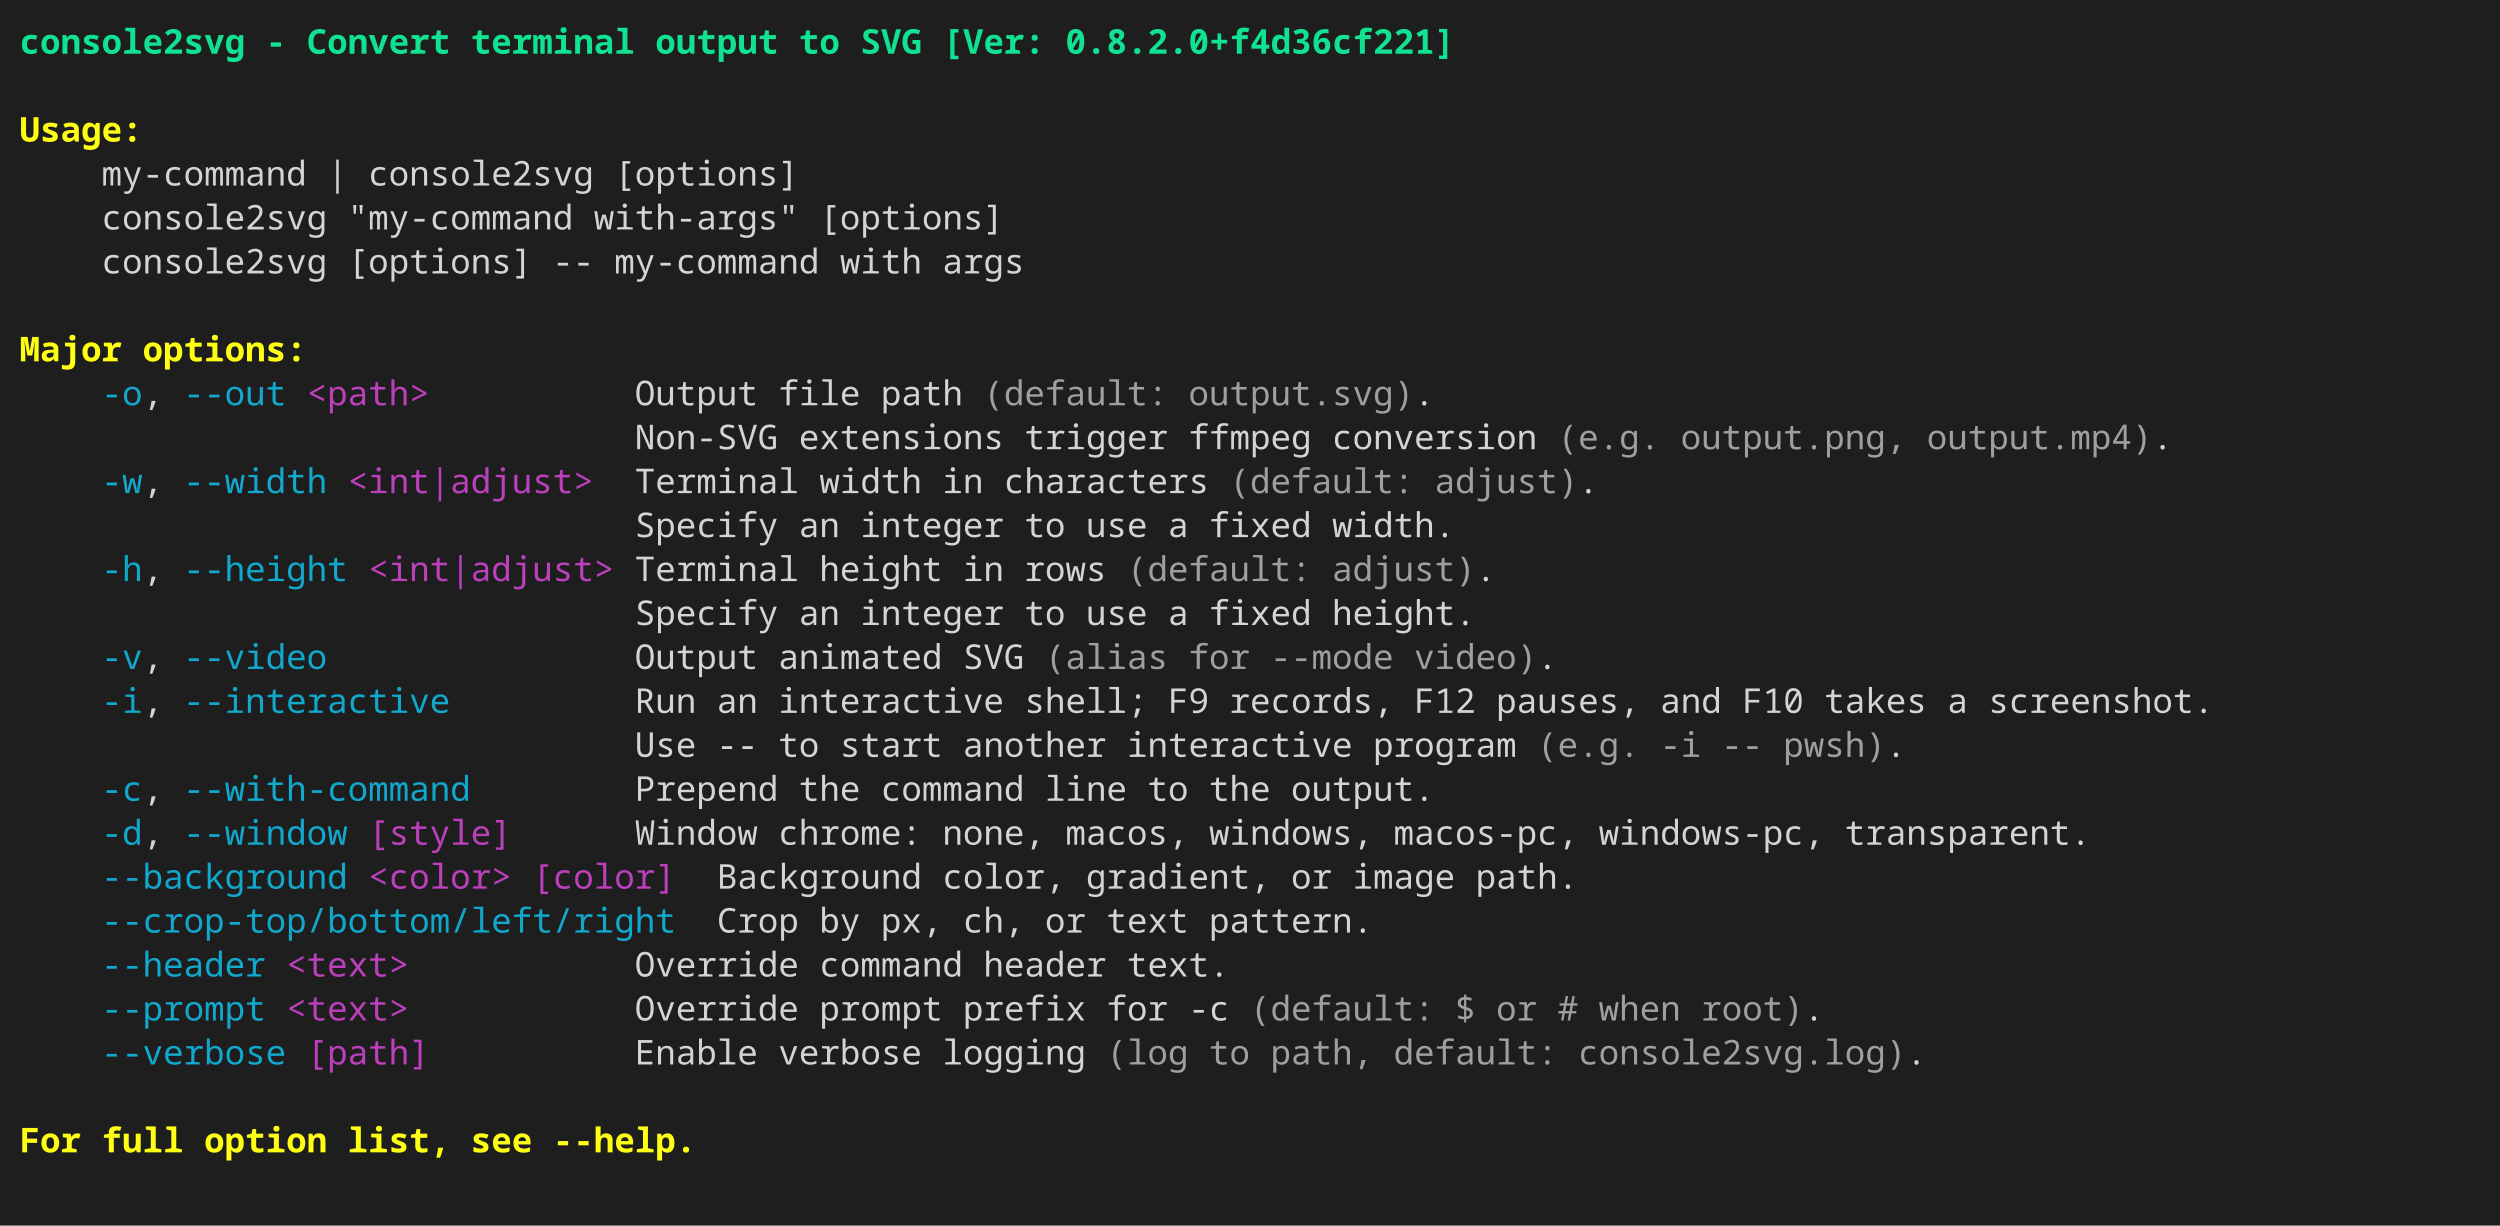
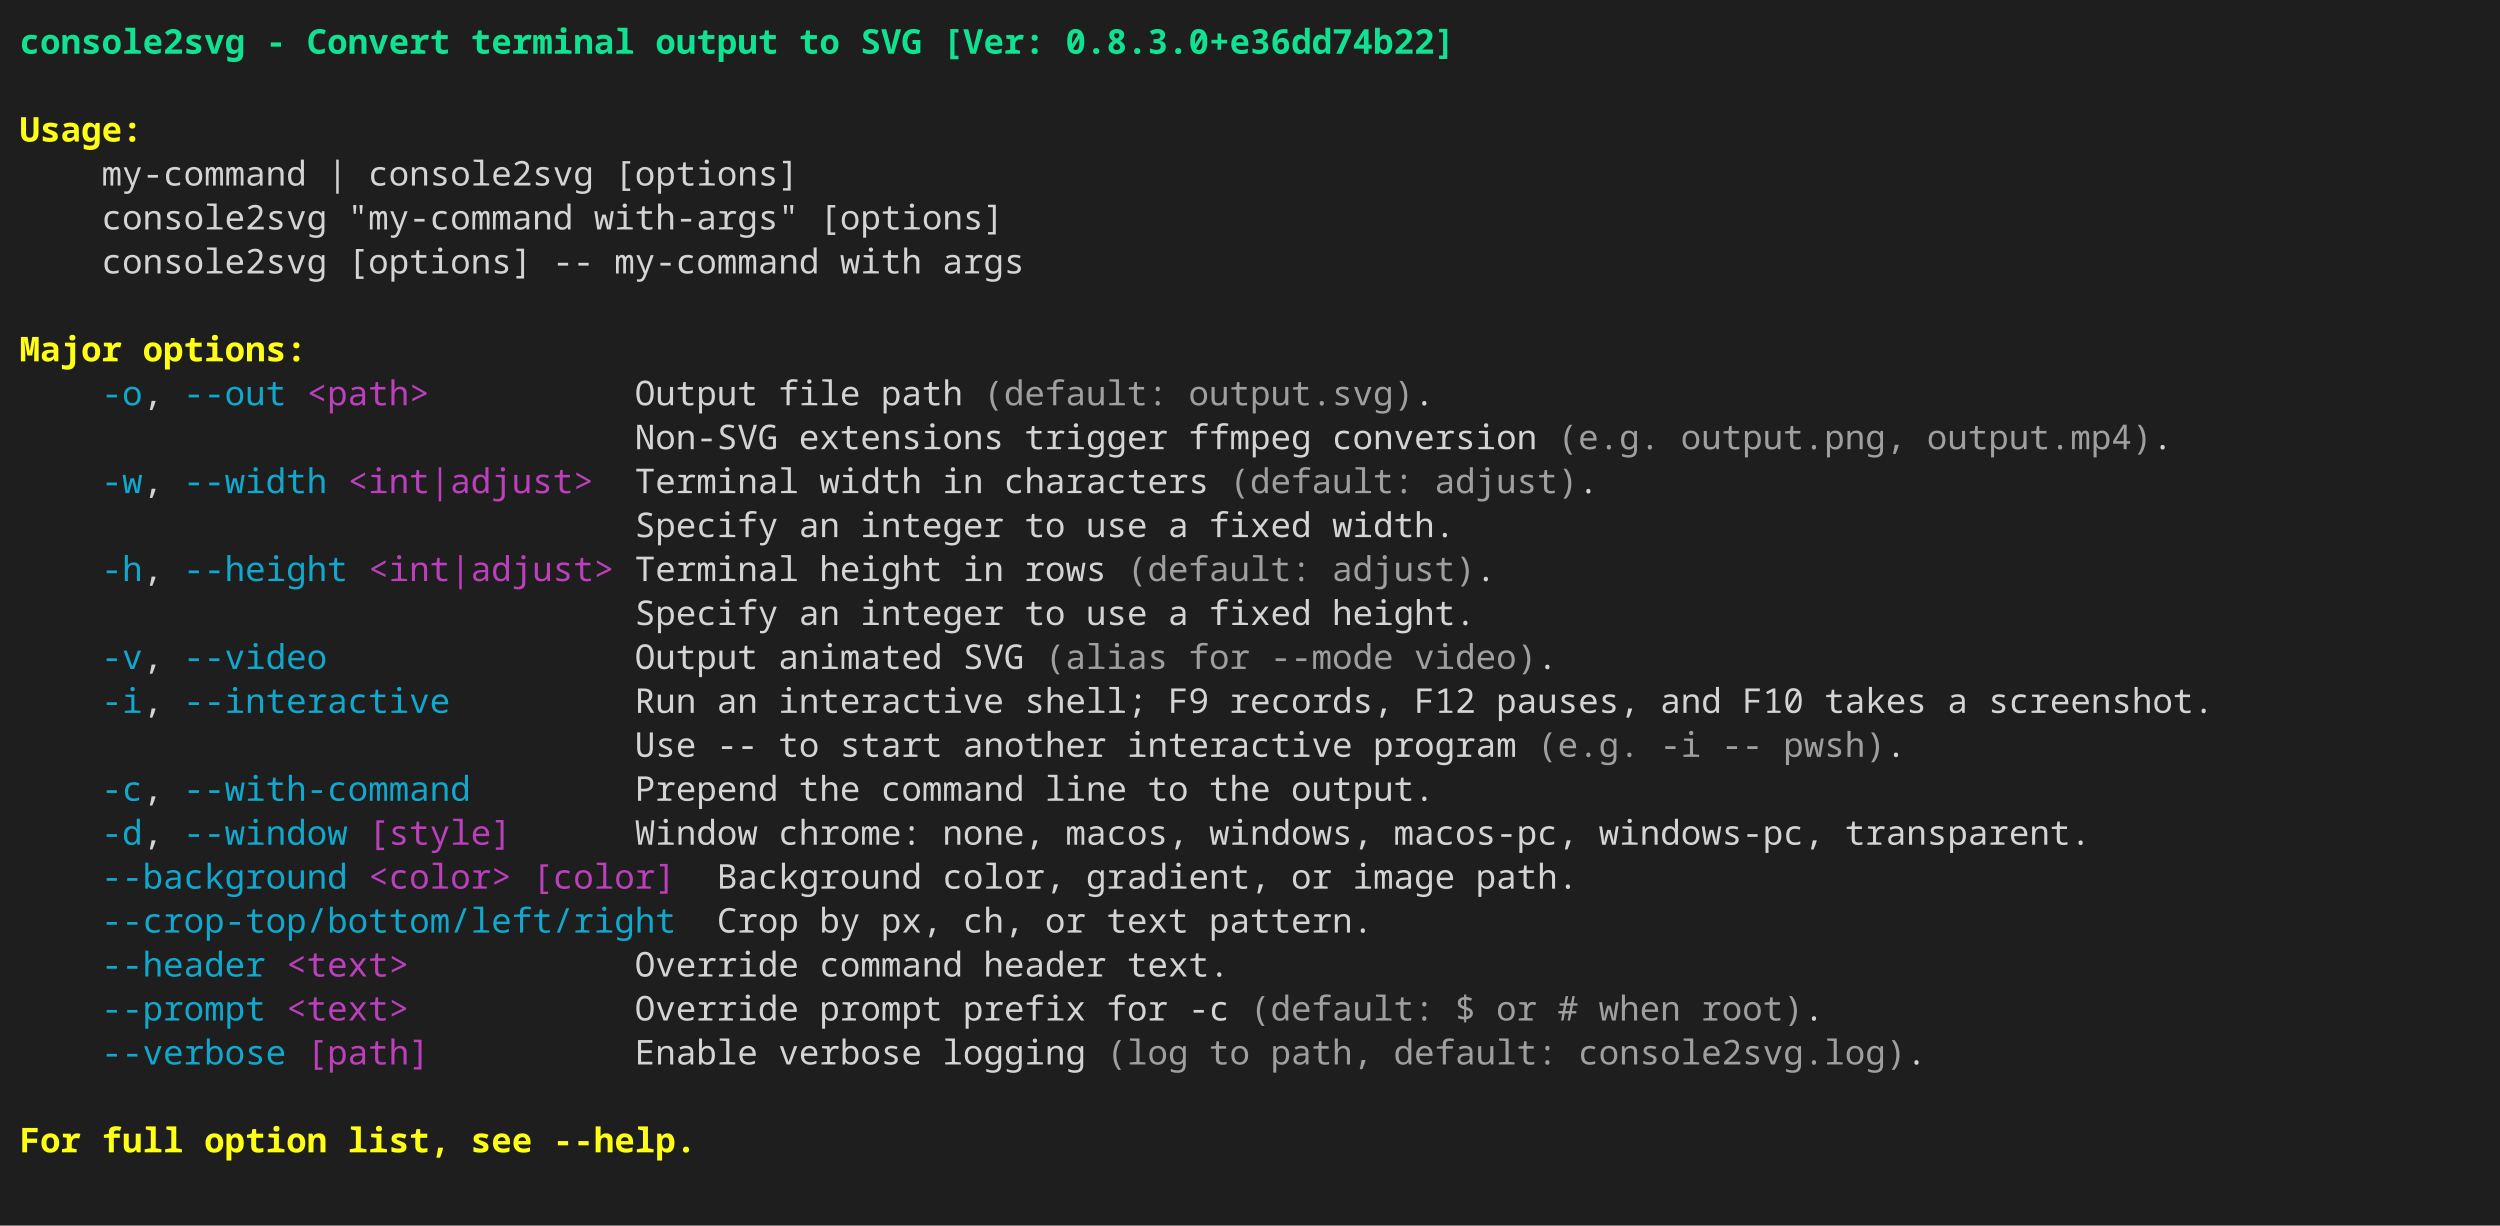
<svg xmlns="http://www.w3.org/2000/svg" width="1024" height="502" viewBox="0 0 1024 502" role="img" aria-label="console2svg output">
  <style>
.c2.c { font-family: "JetBrains Mono","Cascadia Mono","Segoe UI Mono","Noto Sans Mono","SFMono-Regular",Menlo,Consolas,"DejaVu Sans Mono","Liberation Mono",monospace; font-size: 14px; }
.c2 text { dominant-baseline: alphabetic; }
.c2 .q { shape-rendering: crispEdges; }
.c2 .w { white-space: pre; }
.c2 .aa{fill:#10E291;font-weight:bold}
.c2 .ab{fill:#FFFF13;font-weight:bold}
.c2 .ac{fill:#d4d4d4}
.c2 .ad{fill:#11a8cd}
.c2 .ae{fill:#bc3fbc}
.c2 .af{fill:#9F9F9F}
</style>
  <rect width="1024" height="502" fill="#1e1e1e" />
  <g class="c2 c" transform="translate(8 8)">
    <rect width="1008" height="486" fill="#1e1e1e" />
-     <text class="aa w" y="14" textLength="588">console2svg - Convert terminal output to SVG [Ver: 0.8.2.0+f4d36cf221]</text>
+     <text class="aa w" y="14" textLength="588">console2svg - Convert terminal output to SVG [Ver: 0.8.3.0+e36dd74b22]</text>
    <text class="ab" y="50" textLength="50.4">Usage:</text>
    <text class="ac w" x="33.6" y="68" textLength="285.6">my-command | console2svg [options]</text>
    <text class="ac w" x="33.6" y="86" textLength="369.6">console2svg "my-command with-args" [options]</text>
    <text class="ac w" x="33.6" y="104" textLength="378">console2svg [options] -- my-command with args</text>
    <text class="ab w" y="140" textLength="117.6">Major options:</text>
    <text class="ad" x="33.6" y="158" textLength="16.8">-o</text>
    <text class="ac" x="50.4" y="158" textLength="8.4">,</text>
    <text class="ad" x="67.2" y="158" textLength="42">--out</text>
    <text class="ae" x="117.6" y="158" textLength="50.4">&lt;path&gt;</text>
    <text class="ac w" x="252" y="158" textLength="134.4">Output file path</text>
    <text class="af w" x="394.8" y="158" textLength="176.4">(default: output.svg)</text>
    <text class="ac" x="571.2" y="158" textLength="8.4">.</text>
    <text class="ac w" x="252" y="176" textLength="369.6">Non-SVG extensions trigger ffmpeg conversion</text>
    <text class="af w" x="630" y="176" textLength="243.6">(e.g. output.png, output.mp4)</text>
    <text class="ac" x="873.6" y="176" textLength="8.4">.</text>
    <text class="ad" x="33.6" y="194" textLength="16.8">-w</text>
    <text class="ac" x="50.4" y="194" textLength="8.4">,</text>
    <text class="ad" x="67.2" y="194" textLength="58.8">--width</text>
    <text class="ae" x="134.4" y="194" textLength="100.8">&lt;int|adjust&gt;</text>
    <text class="ac w" x="252" y="194" textLength="235.2">Terminal width in characters</text>
    <text class="af w" x="495.6" y="194" textLength="142.8">(default: adjust)</text>
    <text class="ac" x="638.4" y="194" textLength="8.4">.</text>
    <text class="ac w" x="252" y="212" textLength="336">Specify an integer to use a fixed width.</text>
    <text class="ad" x="33.6" y="230" textLength="16.8">-h</text>
    <text class="ac" x="50.4" y="230" textLength="8.4">,</text>
    <text class="ad" x="67.2" y="230" textLength="67.2">--height</text>
    <text class="ae" x="142.8" y="230" textLength="100.8">&lt;int|adjust&gt;</text>
    <text class="ac w" x="252" y="230" textLength="193.2">Terminal height in rows</text>
    <text class="af w" x="453.6" y="230" textLength="142.8">(default: adjust)</text>
    <text class="ac" x="596.4" y="230" textLength="8.4">.</text>
    <text class="ac w" x="252" y="248" textLength="344.4">Specify an integer to use a fixed height.</text>
    <text class="ad" x="33.6" y="266" textLength="16.8">-v</text>
    <text class="ac" x="50.4" y="266" textLength="8.4">,</text>
    <text class="ad" x="67.2" y="266" textLength="58.8">--video</text>
    <text class="ac w" x="252" y="266" textLength="159.6">Output animated SVG</text>
    <text class="af w" x="420" y="266" textLength="201.6">(alias for --mode video)</text>
    <text class="ac" x="621.6" y="266" textLength="8.4">.</text>
    <text class="ad" x="33.6" y="284" textLength="16.8">-i</text>
    <text class="ac" x="50.4" y="284" textLength="8.4">,</text>
    <text class="ad" x="67.2" y="284" textLength="109.2">--interactive</text>
    <text class="ac w" x="252" y="284" textLength="646.8">Run an interactive shell; F9 records, F12 pauses, and F10 takes a screenshot.</text>
    <text class="ac w" x="252" y="302" textLength="361.2">Use -- to start another interactive program</text>
    <text class="af w" x="621.6" y="302" textLength="142.8">(e.g. -i -- pwsh)</text>
    <text class="ac" x="764.4" y="302" textLength="8.4">.</text>
    <text class="ad" x="33.6" y="320" textLength="16.8">-c</text>
    <text class="ac" x="50.4" y="320" textLength="8.4">,</text>
    <text class="ad" x="67.2" y="320" textLength="117.6">--with-command</text>
    <text class="ac w" x="252" y="320" textLength="327.6">Prepend the command line to the output.</text>
    <text class="ad" x="33.6" y="338" textLength="16.8">-d</text>
    <text class="ac" x="50.4" y="338" textLength="8.4">,</text>
    <text class="ad" x="67.2" y="338" textLength="67.2">--window</text>
    <text class="ae" x="142.8" y="338" textLength="58.8">[style]</text>
    <text class="ac w" x="252" y="338" textLength="596.4">Window chrome: none, macos, windows, macos-pc, windows-pc, transparent.</text>
    <text class="ad" x="33.6" y="356" textLength="100.8">--background</text>
    <text class="ae" x="142.8" y="356" textLength="58.8">&lt;color&gt;</text>
    <text class="ae" x="210" y="356" textLength="58.8">[color]</text>
    <text class="ac w" x="285.6" y="356" textLength="352.8">Background color, gradient, or image path.</text>
    <text class="ad" x="33.6" y="374" textLength="235.2">--crop-top/bottom/left/right</text>
    <text class="ac w" x="285.6" y="374" textLength="268.8">Crop by px, ch, or text pattern.</text>
    <text class="ad" x="33.6" y="392" textLength="67.2">--header</text>
    <text class="ae" x="109.2" y="392" textLength="50.4">&lt;text&gt;</text>
    <text class="ac w" x="252" y="392" textLength="243.6">Override command header text.</text>
    <text class="ad" x="33.6" y="410" textLength="67.2">--prompt</text>
    <text class="ae" x="109.2" y="410" textLength="50.4">&lt;text&gt;</text>
    <text class="ac w" x="252" y="410" textLength="243.6">Override prompt prefix for -c</text>
    <text class="af w" x="504" y="410" textLength="226.8">(default: $ or # when root)</text>
    <text class="ac" x="730.8" y="410" textLength="8.4">.</text>
    <text class="ad" x="33.6" y="428" textLength="75.6">--verbose</text>
    <text class="ae" x="117.6" y="428" textLength="50.4">[path]</text>
    <text class="ac w" x="252" y="428" textLength="184.8">Enable verbose logging</text>
    <text class="af w" x="445.2" y="428" textLength="327.6">(log to path, default: console2svg.log)</text>
    <text class="ac" x="772.8" y="428" textLength="8.4">.</text>
    <text class="ab w" y="464" textLength="277.2">For full option list, see --help.</text>
  </g>
</svg>
